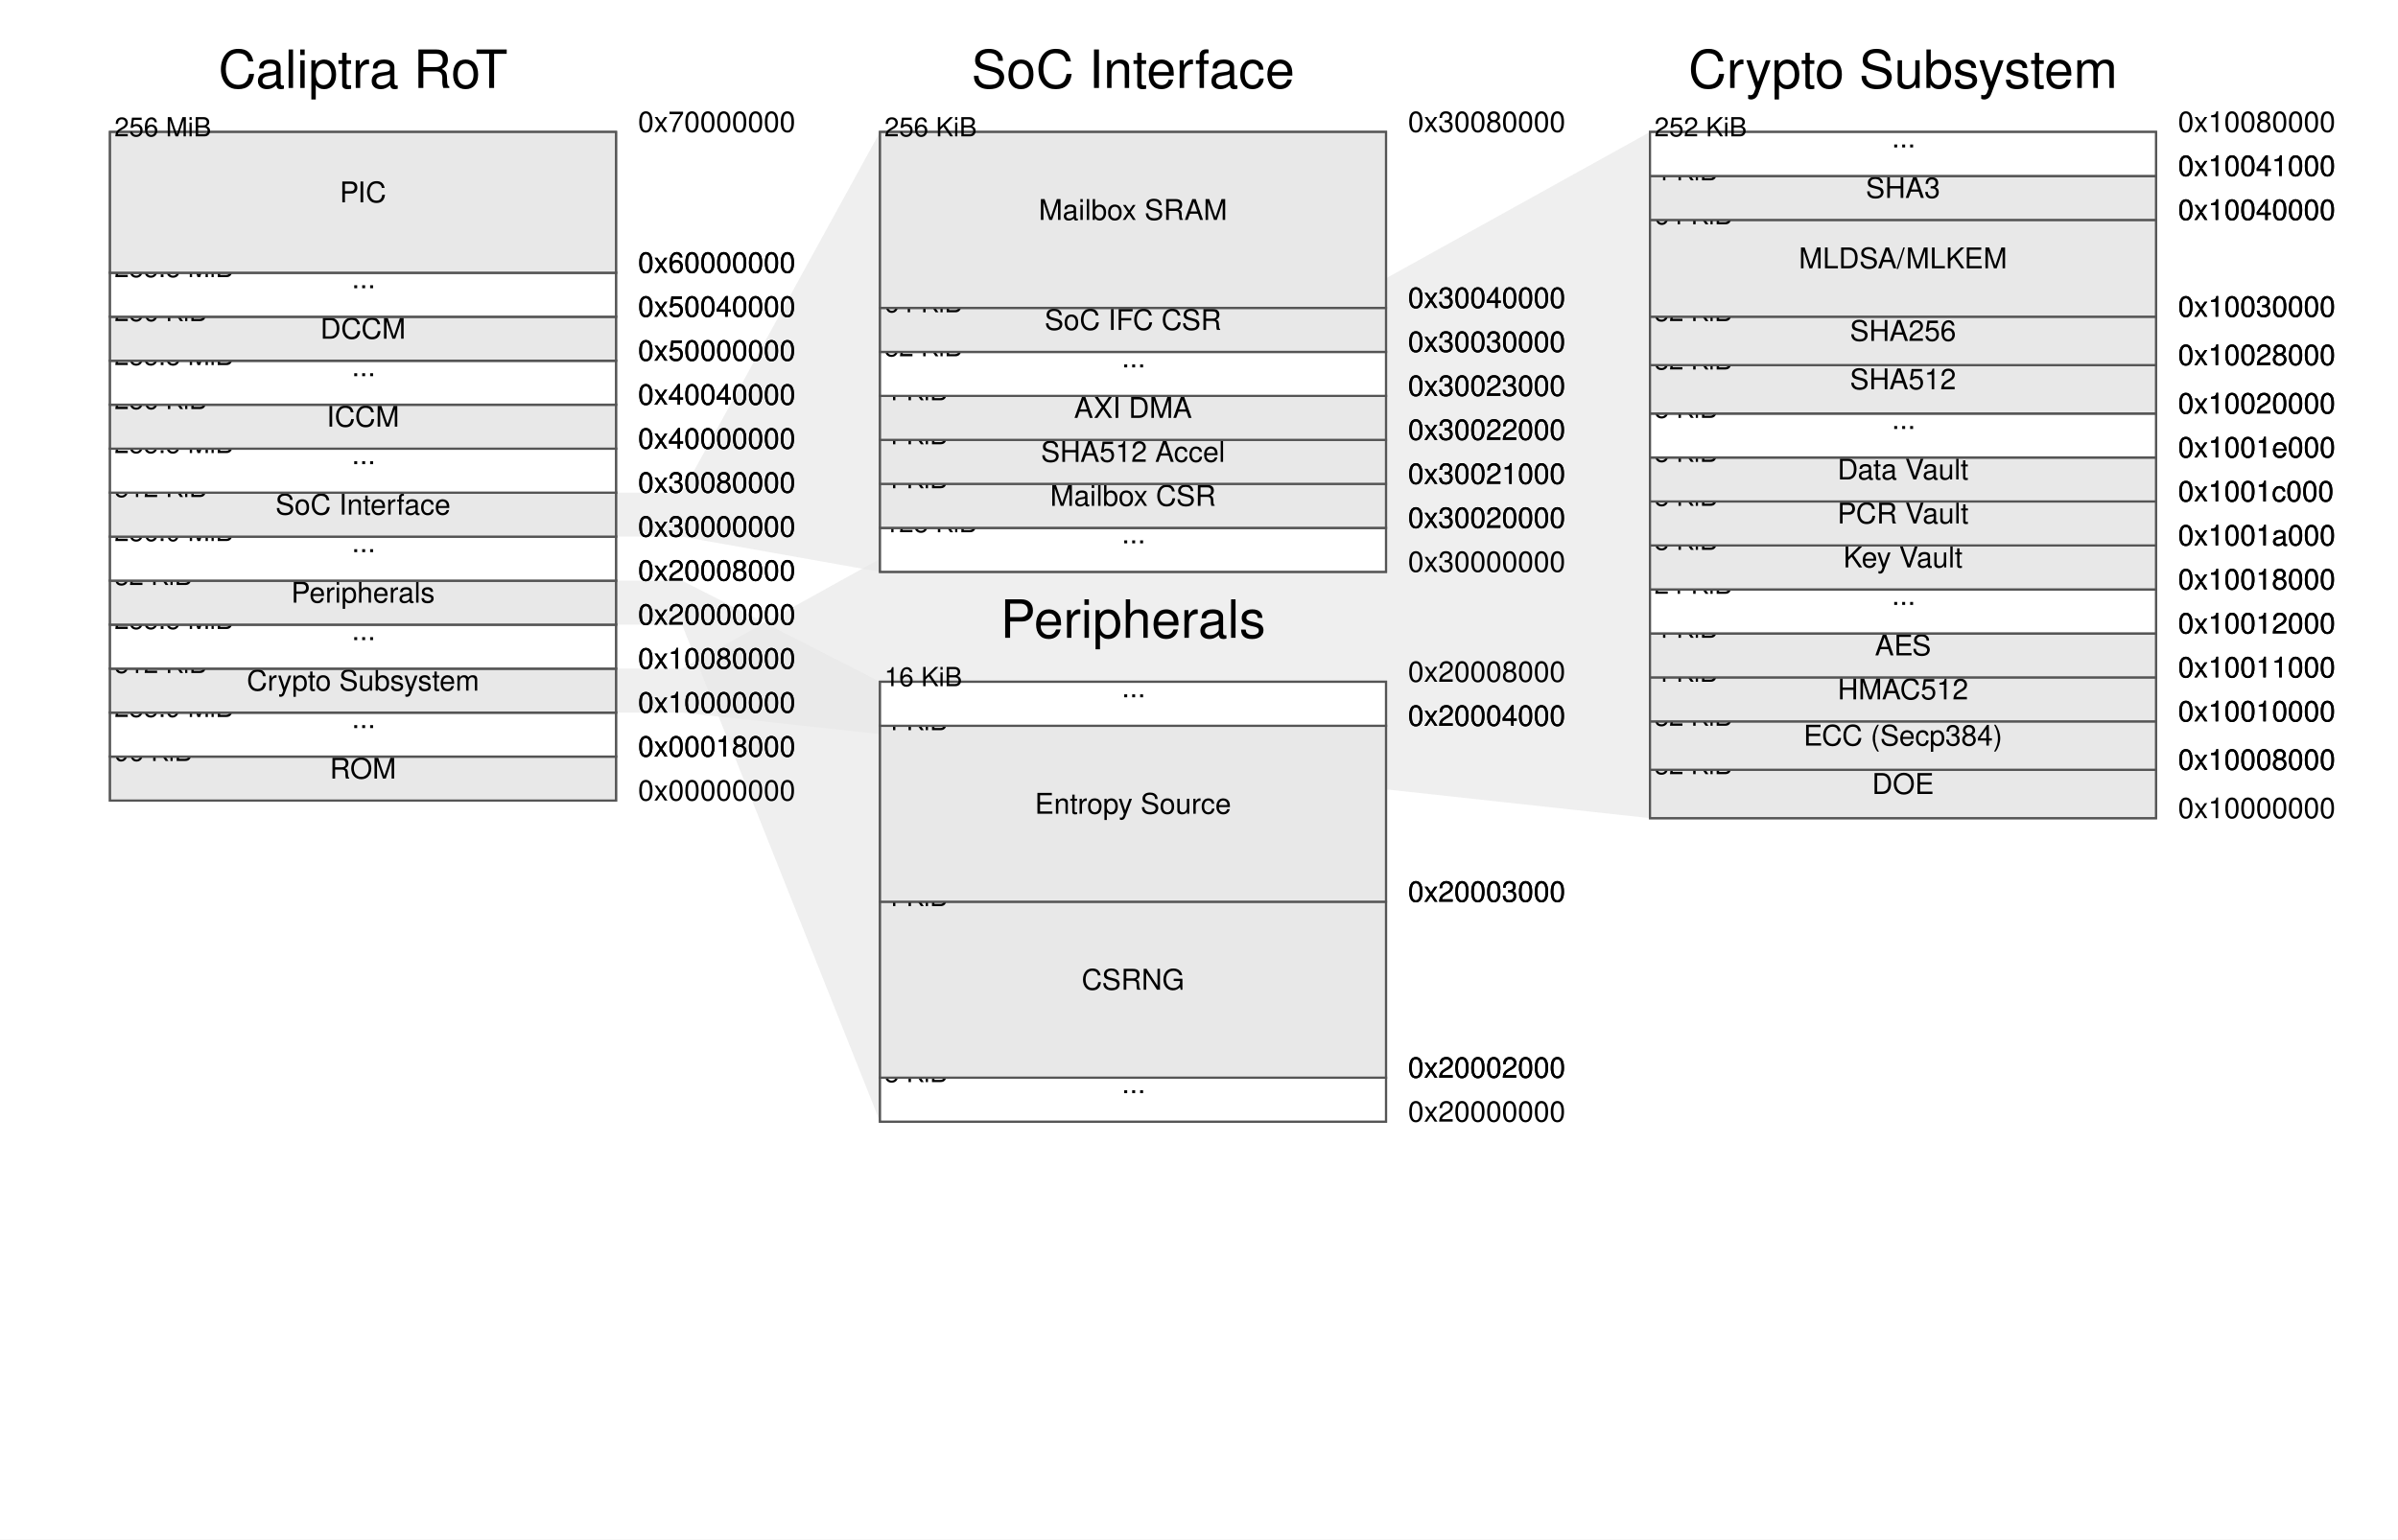
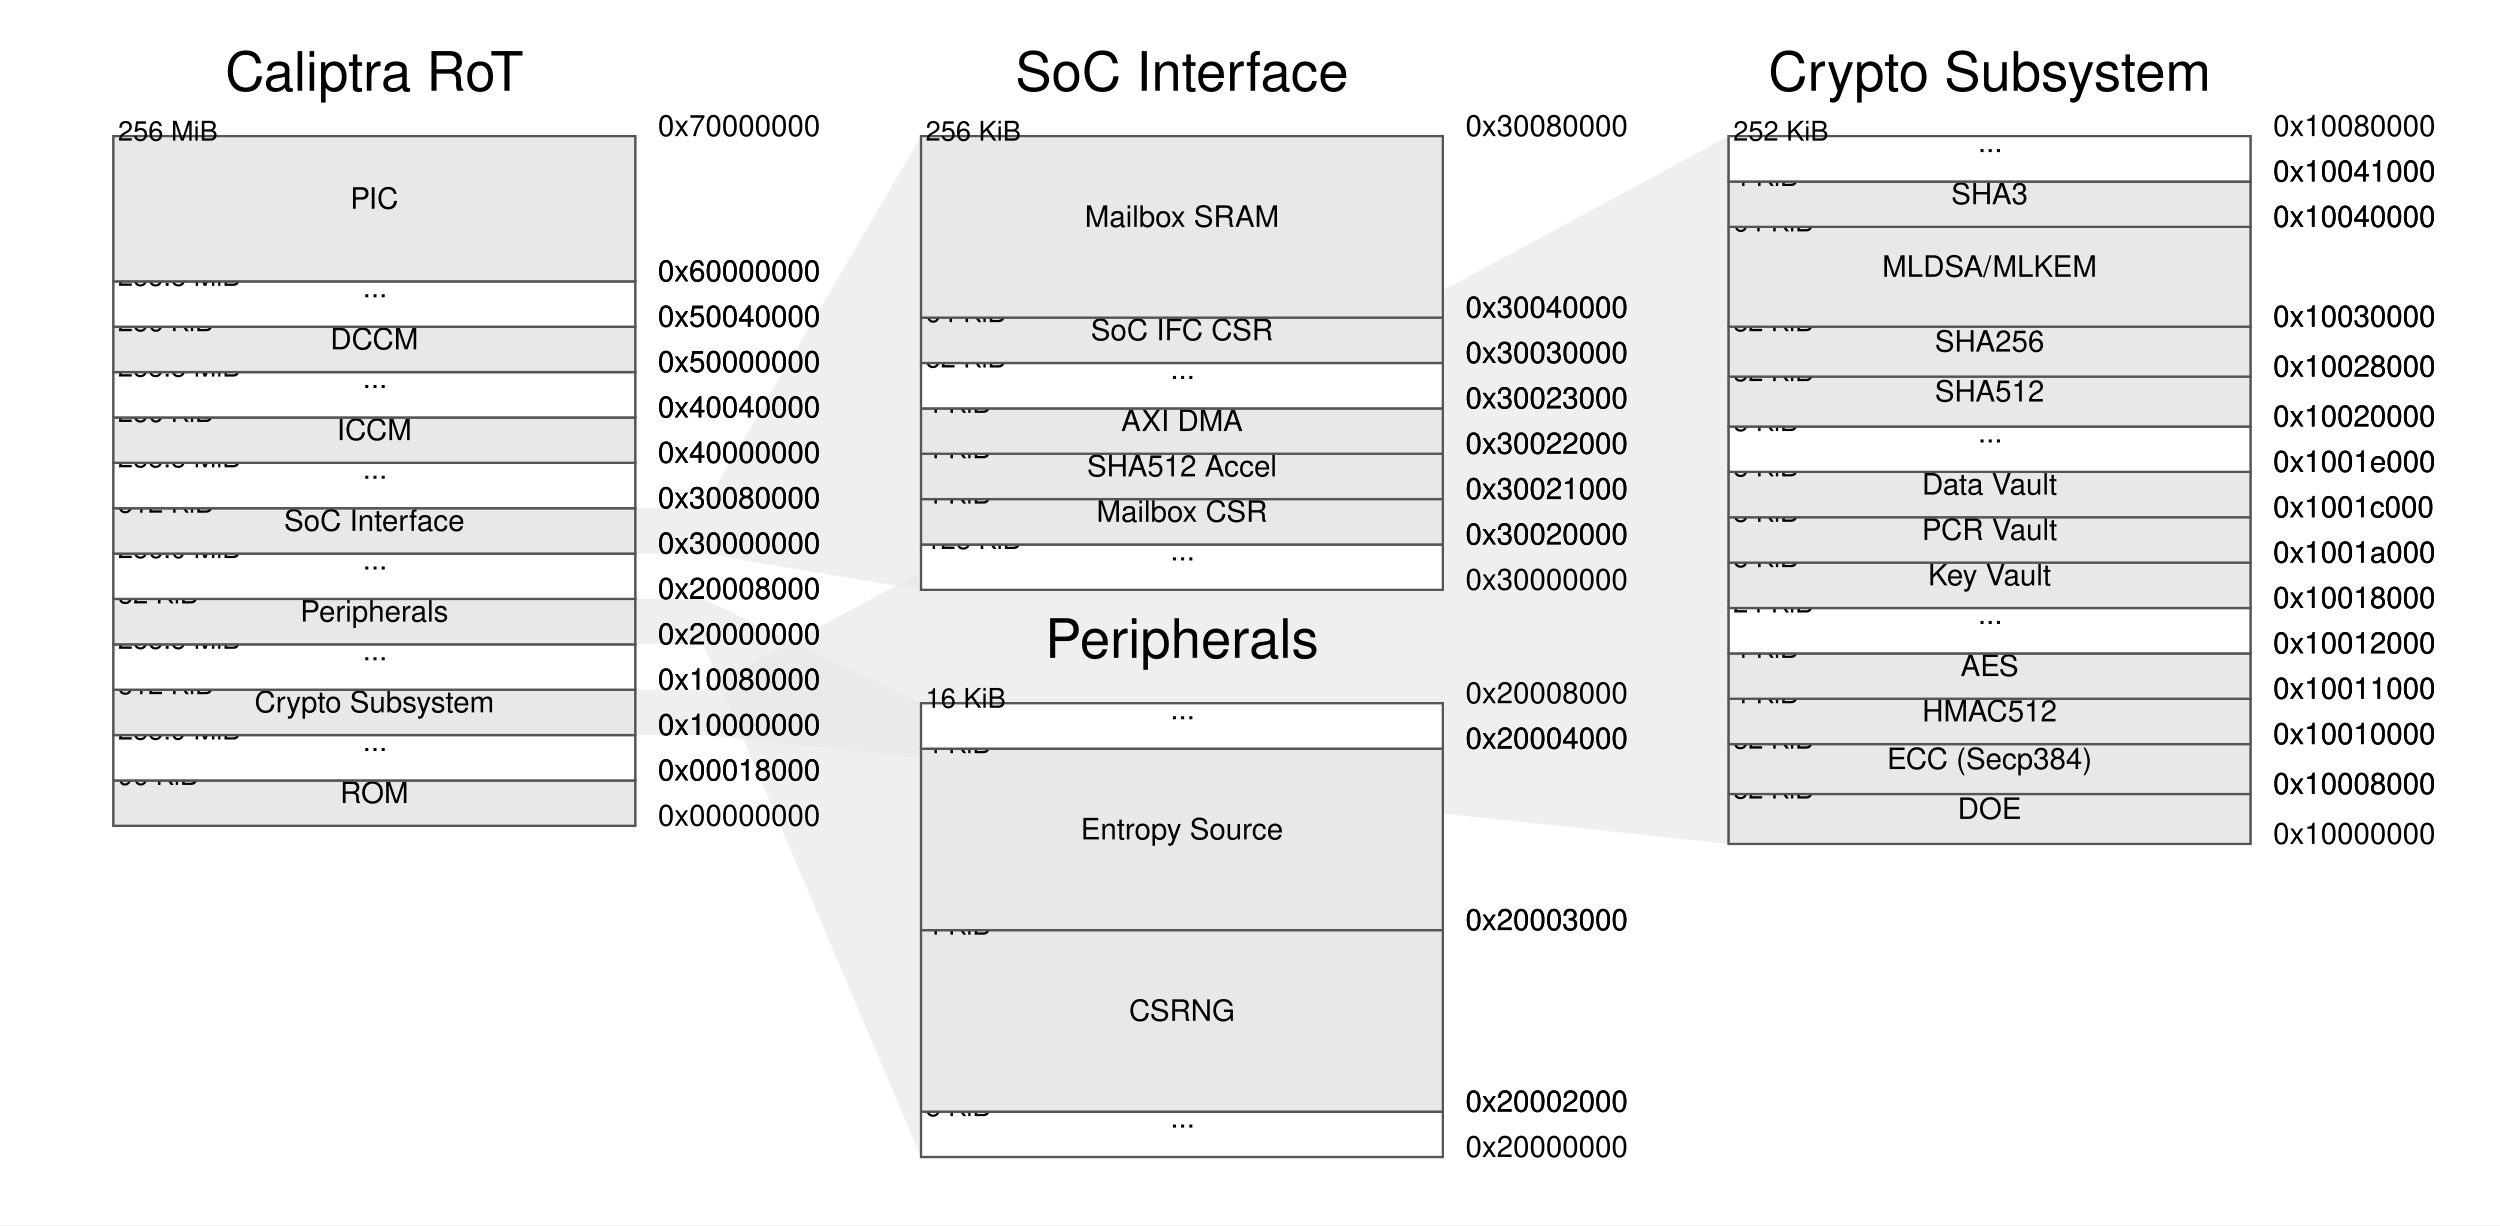
- <svg xmlns="http://www.w3.org/2000/svg" width="1090" height="700" viewBox="0 0 1090 700">
-   <rect x="0" y="0" width="1090" height="700" fill="#ffffff" />
+ <svg xmlns="http://www.w3.org/2000/svg" width="1102" height="540" viewBox="0 0 1102 540">
+   <rect x="0" y="0" width="1102" height="540" fill="#ffffff" />
  <g>
    <g>
-       <path d="M 280.0,324.0 L 310.0,324.0 L 750.0,372.0 L 750.0,60.0 L 310.0,304.0 L 280.0,304.0 Z" fill="#e8e8e8" stroke="none" opacity="0.7" />
+       <path d="M 280.0,324.0 L 310.0,324.0 L 762.0,372.0 L 762.0,60.0 L 310.0,304.0 L 280.0,304.0 Z" fill="#e8e8e8" stroke="none" opacity="0.7" />
    </g>
    <g>
-       <path d="M 280.0,284.0 L 310.0,284.0 L 400.0,510.0 L 400.0,310.0 L 310.0,264.0 L 280.0,264.0 Z" fill="#e8e8e8" stroke="none" opacity="0.7" />
+       <path d="M 280.0,284.0 L 310.0,284.0 L 406.0,510.0 L 406.0,310.0 L 310.0,264.0 L 280.0,264.0 Z" fill="#e8e8e8" stroke="none" opacity="0.7" />
    </g>
    <g>
-       <path d="M 280.0,244.0 L 310.0,244.0 L 400.0,260.0 L 400.0,60.0 L 310.0,224.0 L 280.0,224.0 Z" fill="#e8e8e8" stroke="none" opacity="0.7" />
+       <path d="M 280.0,244.0 L 310.0,244.0 L 406.0,260.0 L 406.0,60.0 L 310.0,224.0 L 280.0,224.0 Z" fill="#e8e8e8" stroke="none" opacity="0.7" />
    </g>
  </g>
  <g>
    <text x="115.0" y="-20" stroke="none" fill="#000000" stroke-width="0" font-size="24px" font-weight="normal" font-family="Helvetica" text-anchor="middle" alignment-baseline="middle" transform="translate(50.0,60.0)">Caliptra RoT</text>
    <g transform="translate(50.0,344.0)">
      <rect x="0" y="0" width="230.0" height="20.0" fill="#ffffff" stroke="#555555" stroke-width="1" />
      <rect x="0" y="0.0" width="230.0" height="20.0" fill="#e8e8e8" stroke="#555555" stroke-width="1" />
      <text x="115.0" y="10.0" stroke="none" fill="#000000" stroke-width="0" font-size="13" font-weight="normal" font-family="Helvetica" text-anchor="middle" alignment-baseline="middle">ROM</text>
      <text x="240.0" y="20.0" stroke="none" fill="#000000" stroke-width="0" font-size="13" font-weight="normal" font-family="Helvetica" text-anchor="start" alignment-baseline="middle">0x00000000</text>
      <text x="240.0" y="0.0" stroke="none" fill="#000000" stroke-width="0" font-size="13" font-weight="normal" font-family="Helvetica" text-anchor="start" alignment-baseline="middle">0x00018000</text>
      <text x="2" y="2.0" stroke="none" fill="#000000" stroke-width="0" font-size="12px" font-weight="normal" font-family="Helvetica" text-anchor="start" alignment-baseline="hanging">96 KiB</text>
    </g>
    <g transform="translate(50.0,324.0)">
      <rect x="0" y="0" width="230.0" height="20" fill="#ffffff" stroke="#555555" stroke-width="1" />
      <rect x="0" y="0.0" width="230.0" height="20.0" fill="#ffffff" stroke="#555555" stroke-width="1" />
      <text x="115.0" y="10.0" stroke="none" fill="#000000" stroke-width="0" font-size="13" font-weight="normal" font-family="Helvetica" text-anchor="middle" alignment-baseline="middle">···</text>
      <text x="240.0" y="20.0" stroke="none" fill="#000000" stroke-width="0" font-size="13" font-weight="normal" font-family="Helvetica" text-anchor="start" alignment-baseline="middle">0x00018000</text>
      <text x="240.0" y="0.0" stroke="none" fill="#000000" stroke-width="0" font-size="13" font-weight="normal" font-family="Helvetica" text-anchor="start" alignment-baseline="middle">0x10000000</text>
      <text x="2" y="2.0" stroke="none" fill="#000000" stroke-width="0" font-size="12px" font-weight="normal" font-family="Helvetica" text-anchor="start" alignment-baseline="hanging">255.9 MiB</text>
    </g>
    <g transform="translate(50.0,304.0)">
      <rect x="0" y="0" width="230.0" height="20.0" fill="#ffffff" stroke="#555555" stroke-width="1" />
      <rect x="0" y="0.0" width="230.0" height="20.0" fill="#e8e8e8" stroke="#555555" stroke-width="1" />
      <text x="115.0" y="10.0" stroke="none" fill="#000000" stroke-width="0" font-size="13" font-weight="normal" font-family="Helvetica" text-anchor="middle" alignment-baseline="middle">Crypto Subsystem</text>
      <text x="240.0" y="20.0" stroke="none" fill="#000000" stroke-width="0" font-size="13" font-weight="normal" font-family="Helvetica" text-anchor="start" alignment-baseline="middle">0x10000000</text>
      <text x="240.0" y="0.0" stroke="none" fill="#000000" stroke-width="0" font-size="13" font-weight="normal" font-family="Helvetica" text-anchor="start" alignment-baseline="middle">0x10080000</text>
      <text x="2" y="2.0" stroke="none" fill="#000000" stroke-width="0" font-size="12px" font-weight="normal" font-family="Helvetica" text-anchor="start" alignment-baseline="hanging">512 KiB</text>
    </g>
    <g transform="translate(50.0,284.0)">
      <rect x="0" y="0" width="230.0" height="20" fill="#ffffff" stroke="#555555" stroke-width="1" />
      <rect x="0" y="0.0" width="230.0" height="20.0" fill="#ffffff" stroke="#555555" stroke-width="1" />
      <text x="115.0" y="10.0" stroke="none" fill="#000000" stroke-width="0" font-size="13" font-weight="normal" font-family="Helvetica" text-anchor="middle" alignment-baseline="middle">···</text>
      <text x="240.0" y="20.0" stroke="none" fill="#000000" stroke-width="0" font-size="13" font-weight="normal" font-family="Helvetica" text-anchor="start" alignment-baseline="middle">0x10080000</text>
      <text x="240.0" y="0.0" stroke="none" fill="#000000" stroke-width="0" font-size="13" font-weight="normal" font-family="Helvetica" text-anchor="start" alignment-baseline="middle">0x20000000</text>
      <text x="2" y="2.0" stroke="none" fill="#000000" stroke-width="0" font-size="12px" font-weight="normal" font-family="Helvetica" text-anchor="start" alignment-baseline="hanging">255.5 MiB</text>
    </g>
    <g transform="translate(50.0,264.0)">
      <rect x="0" y="0" width="230.0" height="20.0" fill="#ffffff" stroke="#555555" stroke-width="1" />
      <rect x="0" y="0.0" width="230.0" height="20.0" fill="#e8e8e8" stroke="#555555" stroke-width="1" />
      <text x="115.0" y="10.0" stroke="none" fill="#000000" stroke-width="0" font-size="13" font-weight="normal" font-family="Helvetica" text-anchor="middle" alignment-baseline="middle">Peripherals</text>
      <text x="240.0" y="20.0" stroke="none" fill="#000000" stroke-width="0" font-size="13" font-weight="normal" font-family="Helvetica" text-anchor="start" alignment-baseline="middle">0x20000000</text>
      <text x="240.0" y="0.0" stroke="none" fill="#000000" stroke-width="0" font-size="13" font-weight="normal" font-family="Helvetica" text-anchor="start" alignment-baseline="middle">0x20008000</text>
      <text x="2" y="2.0" stroke="none" fill="#000000" stroke-width="0" font-size="12px" font-weight="normal" font-family="Helvetica" text-anchor="start" alignment-baseline="hanging">32 KiB</text>
    </g>
    <g transform="translate(50.0,244.0)">
      <rect x="0" y="0" width="230.0" height="20" fill="#ffffff" stroke="#555555" stroke-width="1" />
      <rect x="0" y="0.0" width="230.0" height="20.0" fill="#ffffff" stroke="#555555" stroke-width="1" />
      <text x="115.0" y="10.0" stroke="none" fill="#000000" stroke-width="0" font-size="13" font-weight="normal" font-family="Helvetica" text-anchor="middle" alignment-baseline="middle">···</text>
      <text x="240.0" y="20.0" stroke="none" fill="#000000" stroke-width="0" font-size="13" font-weight="normal" font-family="Helvetica" text-anchor="start" alignment-baseline="middle">0x20008000</text>
      <text x="240.0" y="0.0" stroke="none" fill="#000000" stroke-width="0" font-size="13" font-weight="normal" font-family="Helvetica" text-anchor="start" alignment-baseline="middle">0x30000000</text>
      <text x="2" y="2.0" stroke="none" fill="#000000" stroke-width="0" font-size="12px" font-weight="normal" font-family="Helvetica" text-anchor="start" alignment-baseline="hanging">256.0 MiB</text>
    </g>
    <g transform="translate(50.0,224.0)">
      <rect x="0" y="0" width="230.0" height="20.0" fill="#ffffff" stroke="#555555" stroke-width="1" />
      <rect x="0" y="0.0" width="230.0" height="20.0" fill="#e8e8e8" stroke="#555555" stroke-width="1" />
      <text x="115.0" y="10.0" stroke="none" fill="#000000" stroke-width="0" font-size="13" font-weight="normal" font-family="Helvetica" text-anchor="middle" alignment-baseline="middle">SoC Interface</text>
      <text x="240.0" y="20.0" stroke="none" fill="#000000" stroke-width="0" font-size="13" font-weight="normal" font-family="Helvetica" text-anchor="start" alignment-baseline="middle">0x30000000</text>
      <text x="240.0" y="0.0" stroke="none" fill="#000000" stroke-width="0" font-size="13" font-weight="normal" font-family="Helvetica" text-anchor="start" alignment-baseline="middle">0x30080000</text>
      <text x="2" y="2.0" stroke="none" fill="#000000" stroke-width="0" font-size="12px" font-weight="normal" font-family="Helvetica" text-anchor="start" alignment-baseline="hanging">512 KiB</text>
    </g>
    <g transform="translate(50.0,204.0)">
      <rect x="0" y="0" width="230.0" height="20" fill="#ffffff" stroke="#555555" stroke-width="1" />
      <rect x="0" y="0.0" width="230.0" height="20.0" fill="#ffffff" stroke="#555555" stroke-width="1" />
      <text x="115.0" y="10.0" stroke="none" fill="#000000" stroke-width="0" font-size="13" font-weight="normal" font-family="Helvetica" text-anchor="middle" alignment-baseline="middle">···</text>
      <text x="240.0" y="20.0" stroke="none" fill="#000000" stroke-width="0" font-size="13" font-weight="normal" font-family="Helvetica" text-anchor="start" alignment-baseline="middle">0x30080000</text>
      <text x="240.0" y="0.0" stroke="none" fill="#000000" stroke-width="0" font-size="13" font-weight="normal" font-family="Helvetica" text-anchor="start" alignment-baseline="middle">0x40000000</text>
      <text x="2" y="2.0" stroke="none" fill="#000000" stroke-width="0" font-size="12px" font-weight="normal" font-family="Helvetica" text-anchor="start" alignment-baseline="hanging">255.5 MiB</text>
    </g>
    <g transform="translate(50.0,184.0)">
      <rect x="0" y="0" width="230.0" height="20.0" fill="#ffffff" stroke="#555555" stroke-width="1" />
      <rect x="0" y="0.0" width="230.0" height="20.0" fill="#e8e8e8" stroke="#555555" stroke-width="1" />
      <text x="115.0" y="10.0" stroke="none" fill="#000000" stroke-width="0" font-size="13" font-weight="normal" font-family="Helvetica" text-anchor="middle" alignment-baseline="middle">ICCM</text>
      <text x="240.0" y="20.0" stroke="none" fill="#000000" stroke-width="0" font-size="13" font-weight="normal" font-family="Helvetica" text-anchor="start" alignment-baseline="middle">0x40000000</text>
      <text x="240.0" y="0.0" stroke="none" fill="#000000" stroke-width="0" font-size="13" font-weight="normal" font-family="Helvetica" text-anchor="start" alignment-baseline="middle">0x40040000</text>
      <text x="2" y="2.0" stroke="none" fill="#000000" stroke-width="0" font-size="12px" font-weight="normal" font-family="Helvetica" text-anchor="start" alignment-baseline="hanging">256 KiB</text>
    </g>
    <g transform="translate(50.0,164.0)">
      <rect x="0" y="0" width="230.0" height="20" fill="#ffffff" stroke="#555555" stroke-width="1" />
      <rect x="0" y="0.0" width="230.0" height="20.0" fill="#ffffff" stroke="#555555" stroke-width="1" />
      <text x="115.0" y="10.0" stroke="none" fill="#000000" stroke-width="0" font-size="13" font-weight="normal" font-family="Helvetica" text-anchor="middle" alignment-baseline="middle">···</text>
      <text x="240.0" y="20.0" stroke="none" fill="#000000" stroke-width="0" font-size="13" font-weight="normal" font-family="Helvetica" text-anchor="start" alignment-baseline="middle">0x40040000</text>
      <text x="240.0" y="0.0" stroke="none" fill="#000000" stroke-width="0" font-size="13" font-weight="normal" font-family="Helvetica" text-anchor="start" alignment-baseline="middle">0x50000000</text>
      <text x="2" y="2.0" stroke="none" fill="#000000" stroke-width="0" font-size="12px" font-weight="normal" font-family="Helvetica" text-anchor="start" alignment-baseline="hanging">255.8 MiB</text>
    </g>
    <g transform="translate(50.0,144.0)">
      <rect x="0" y="0" width="230.0" height="20.0" fill="#ffffff" stroke="#555555" stroke-width="1" />
      <rect x="0" y="0.0" width="230.0" height="20.0" fill="#e8e8e8" stroke="#555555" stroke-width="1" />
      <text x="115.0" y="10.0" stroke="none" fill="#000000" stroke-width="0" font-size="13" font-weight="normal" font-family="Helvetica" text-anchor="middle" alignment-baseline="middle">DCCM</text>
      <text x="240.0" y="20.0" stroke="none" fill="#000000" stroke-width="0" font-size="13" font-weight="normal" font-family="Helvetica" text-anchor="start" alignment-baseline="middle">0x50000000</text>
      <text x="240.0" y="0.0" stroke="none" fill="#000000" stroke-width="0" font-size="13" font-weight="normal" font-family="Helvetica" text-anchor="start" alignment-baseline="middle">0x50040000</text>
      <text x="2" y="2.0" stroke="none" fill="#000000" stroke-width="0" font-size="12px" font-weight="normal" font-family="Helvetica" text-anchor="start" alignment-baseline="hanging">256 KiB</text>
    </g>
    <g transform="translate(50.0,124.0)">
      <rect x="0" y="0" width="230.0" height="20" fill="#ffffff" stroke="#555555" stroke-width="1" />
      <rect x="0" y="0.0" width="230.0" height="20.0" fill="#ffffff" stroke="#555555" stroke-width="1" />
      <text x="115.0" y="10.0" stroke="none" fill="#000000" stroke-width="0" font-size="13" font-weight="normal" font-family="Helvetica" text-anchor="middle" alignment-baseline="middle">···</text>
      <text x="240.0" y="20.0" stroke="none" fill="#000000" stroke-width="0" font-size="13" font-weight="normal" font-family="Helvetica" text-anchor="start" alignment-baseline="middle">0x50040000</text>
      <text x="240.0" y="0.0" stroke="none" fill="#000000" stroke-width="0" font-size="13" font-weight="normal" font-family="Helvetica" text-anchor="start" alignment-baseline="middle">0x60000000</text>
      <text x="2" y="2.0" stroke="none" fill="#000000" stroke-width="0" font-size="12px" font-weight="normal" font-family="Helvetica" text-anchor="start" alignment-baseline="hanging">255.8 MiB</text>
    </g>
    <g transform="translate(50.0,60.0)">
      <rect x="0" y="0" width="230.0" height="64.0" fill="#ffffff" stroke="#555555" stroke-width="1" />
      <rect x="0" y="0.0" width="230.0" height="64.0" fill="#e8e8e8" stroke="#555555" stroke-width="1" />
      <text x="115.0" y="32.0" stroke="none" fill="#000000" stroke-width="0" font-size="13" font-weight="normal" font-family="Helvetica" text-anchor="middle" alignment-baseline="middle">PIC</text>
      <text x="240.0" y="64.0" stroke="none" fill="#000000" stroke-width="0" font-size="13" font-weight="normal" font-family="Helvetica" text-anchor="start" alignment-baseline="middle">0x60000000</text>
      <text x="240.0" y="0.0" stroke="none" fill="#000000" stroke-width="0" font-size="13" font-weight="normal" font-family="Helvetica" text-anchor="start" alignment-baseline="middle">0x70000000</text>
      <text x="2" y="2.0" stroke="none" fill="#000000" stroke-width="0" font-size="12px" font-weight="normal" font-family="Helvetica" text-anchor="start" alignment-baseline="hanging">256 MiB</text>
    </g>
  </g>
  <g>
-     <text x="115.0" y="-20" stroke="none" fill="#000000" stroke-width="0" font-size="24px" font-weight="normal" font-family="Helvetica" text-anchor="middle" alignment-baseline="middle" transform="translate(400.0,60.0)">SoC Interface</text>
-     <g transform="translate(400.0,240.0)">
+     <text x="115.0" y="-20" stroke="none" fill="#000000" stroke-width="0" font-size="24px" font-weight="normal" font-family="Helvetica" text-anchor="middle" alignment-baseline="middle" transform="translate(406.0,60.0)">SoC Interface</text>
+     <g transform="translate(406.0,240.0)">
      <rect x="0" y="0" width="230.0" height="20" fill="#ffffff" stroke="#555555" stroke-width="1" />
      <rect x="0" y="0.0" width="230.0" height="20.0" fill="#ffffff" stroke="#555555" stroke-width="1" />
      <text x="115.0" y="10.0" stroke="none" fill="#000000" stroke-width="0" font-size="13" font-weight="normal" font-family="Helvetica" text-anchor="middle" alignment-baseline="middle">···</text>
      <text x="240.0" y="20.0" stroke="none" fill="#000000" stroke-width="0" font-size="13" font-weight="normal" font-family="Helvetica" text-anchor="start" alignment-baseline="middle">0x30000000</text>
      <text x="240.0" y="0.0" stroke="none" fill="#000000" stroke-width="0" font-size="13" font-weight="normal" font-family="Helvetica" text-anchor="start" alignment-baseline="middle">0x30020000</text>
      <text x="2" y="2.0" stroke="none" fill="#000000" stroke-width="0" font-size="12px" font-weight="normal" font-family="Helvetica" text-anchor="start" alignment-baseline="hanging">128 KiB</text>
    </g>
-     <g transform="translate(400.0,180.0)">
+     <g transform="translate(406.0,180.0)">
      <rect x="0" y="0" width="230.0" height="60.0" fill="#ffffff" stroke="#555555" stroke-width="1" />
      <rect x="0" y="40.0" width="230.0" height="20.0" fill="#e8e8e8" stroke="#555555" stroke-width="1" />
      <text x="115.0" y="50.0" stroke="none" fill="#000000" stroke-width="0" font-size="13" font-weight="normal" font-family="Helvetica" text-anchor="middle" alignment-baseline="middle">Mailbox CSR</text>
      <text x="240.0" y="60.0" stroke="none" fill="#000000" stroke-width="0" font-size="13" font-weight="normal" font-family="Helvetica" text-anchor="start" alignment-baseline="middle">0x30020000</text>
      <text x="240.0" y="40.0" stroke="none" fill="#000000" stroke-width="0" font-size="13" font-weight="normal" font-family="Helvetica" text-anchor="start" alignment-baseline="middle">0x30021000</text>
      <text x="2" y="42.0" stroke="none" fill="#000000" stroke-width="0" font-size="12px" font-weight="normal" font-family="Helvetica" text-anchor="start" alignment-baseline="hanging">4 KiB</text>
      <rect x="0" y="20.0" width="230.0" height="20.0" fill="#e8e8e8" stroke="#555555" stroke-width="1" />
      <text x="115.0" y="30.0" stroke="none" fill="#000000" stroke-width="0" font-size="13" font-weight="normal" font-family="Helvetica" text-anchor="middle" alignment-baseline="middle">SHA512 Accel</text>
      <text x="240.0" y="40.0" stroke="none" fill="#000000" stroke-width="0" font-size="13" font-weight="normal" font-family="Helvetica" text-anchor="start" alignment-baseline="middle">0x30021000</text>
      <text x="240.0" y="20.0" stroke="none" fill="#000000" stroke-width="0" font-size="13" font-weight="normal" font-family="Helvetica" text-anchor="start" alignment-baseline="middle">0x30022000</text>
      <text x="2" y="22.0" stroke="none" fill="#000000" stroke-width="0" font-size="12px" font-weight="normal" font-family="Helvetica" text-anchor="start" alignment-baseline="hanging">4 KiB</text>
      <rect x="0" y="0.0" width="230.0" height="20.0" fill="#e8e8e8" stroke="#555555" stroke-width="1" />
      <text x="115.0" y="10.0" stroke="none" fill="#000000" stroke-width="0" font-size="13" font-weight="normal" font-family="Helvetica" text-anchor="middle" alignment-baseline="middle">AXI DMA</text>
      <text x="240.0" y="20.0" stroke="none" fill="#000000" stroke-width="0" font-size="13" font-weight="normal" font-family="Helvetica" text-anchor="start" alignment-baseline="middle">0x30022000</text>
      <text x="240.0" y="0.0" stroke="none" fill="#000000" stroke-width="0" font-size="13" font-weight="normal" font-family="Helvetica" text-anchor="start" alignment-baseline="middle">0x30023000</text>
      <text x="2" y="2.0" stroke="none" fill="#000000" stroke-width="0" font-size="12px" font-weight="normal" font-family="Helvetica" text-anchor="start" alignment-baseline="hanging">4 KiB</text>
    </g>
-     <g transform="translate(400.0,160.0)">
+     <g transform="translate(406.0,160.0)">
      <rect x="0" y="0" width="230.0" height="20" fill="#ffffff" stroke="#555555" stroke-width="1" />
      <rect x="0" y="0.0" width="230.0" height="20.0" fill="#ffffff" stroke="#555555" stroke-width="1" />
      <text x="115.0" y="10.0" stroke="none" fill="#000000" stroke-width="0" font-size="13" font-weight="normal" font-family="Helvetica" text-anchor="middle" alignment-baseline="middle">···</text>
      <text x="240.0" y="20.0" stroke="none" fill="#000000" stroke-width="0" font-size="13" font-weight="normal" font-family="Helvetica" text-anchor="start" alignment-baseline="middle">0x30023000</text>
      <text x="240.0" y="0.0" stroke="none" fill="#000000" stroke-width="0" font-size="13" font-weight="normal" font-family="Helvetica" text-anchor="start" alignment-baseline="middle">0x30030000</text>
      <text x="2" y="2.0" stroke="none" fill="#000000" stroke-width="0" font-size="12px" font-weight="normal" font-family="Helvetica" text-anchor="start" alignment-baseline="hanging">52 KiB</text>
    </g>
-     <g transform="translate(400.0,60.0)">
+     <g transform="translate(406.0,60.0)">
      <rect x="0" y="0" width="230.0" height="100.0" fill="#ffffff" stroke="#555555" stroke-width="1" />
      <rect x="0" y="80.0" width="230.0" height="20.0" fill="#e8e8e8" stroke="#555555" stroke-width="1" />
      <text x="115.0" y="90.0" stroke="none" fill="#000000" stroke-width="0" font-size="13" font-weight="normal" font-family="Helvetica" text-anchor="middle" alignment-baseline="middle">SoC IFC CSR</text>
      <text x="240.0" y="100.0" stroke="none" fill="#000000" stroke-width="0" font-size="13" font-weight="normal" font-family="Helvetica" text-anchor="start" alignment-baseline="middle">0x30030000</text>
      <text x="240.0" y="80.0" stroke="none" fill="#000000" stroke-width="0" font-size="13" font-weight="normal" font-family="Helvetica" text-anchor="start" alignment-baseline="middle">0x30040000</text>
      <text x="2" y="82.0" stroke="none" fill="#000000" stroke-width="0" font-size="12px" font-weight="normal" font-family="Helvetica" text-anchor="start" alignment-baseline="hanging">64 KiB</text>
      <rect x="0" y="0.0" width="230.0" height="80.0" fill="#e8e8e8" stroke="#555555" stroke-width="1" />
      <text x="115.0" y="40.0" stroke="none" fill="#000000" stroke-width="0" font-size="13" font-weight="normal" font-family="Helvetica" text-anchor="middle" alignment-baseline="middle">Mailbox SRAM</text>
      <text x="240.0" y="80.0" stroke="none" fill="#000000" stroke-width="0" font-size="13" font-weight="normal" font-family="Helvetica" text-anchor="start" alignment-baseline="middle">0x30040000</text>
      <text x="240.0" y="0.0" stroke="none" fill="#000000" stroke-width="0" font-size="13" font-weight="normal" font-family="Helvetica" text-anchor="start" alignment-baseline="middle">0x30080000</text>
      <text x="2" y="2.0" stroke="none" fill="#000000" stroke-width="0" font-size="12px" font-weight="normal" font-family="Helvetica" text-anchor="start" alignment-baseline="hanging">256 KiB</text>
    </g>
  </g>
  <g>
-     <text x="115.0" y="-20" stroke="none" fill="#000000" stroke-width="0" font-size="24px" font-weight="normal" font-family="Helvetica" text-anchor="middle" alignment-baseline="middle" transform="translate(400.0,310.0)">Peripherals</text>
-     <g transform="translate(400.0,490.0)">
+     <text x="115.0" y="-20" stroke="none" fill="#000000" stroke-width="0" font-size="24px" font-weight="normal" font-family="Helvetica" text-anchor="middle" alignment-baseline="middle" transform="translate(406.0,310.0)">Peripherals</text>
+     <g transform="translate(406.0,490.0)">
      <rect x="0" y="0" width="230.0" height="20" fill="#ffffff" stroke="#555555" stroke-width="1" />
      <rect x="0" y="0.0" width="230.0" height="20.0" fill="#ffffff" stroke="#555555" stroke-width="1" />
      <text x="115.0" y="10.0" stroke="none" fill="#000000" stroke-width="0" font-size="13" font-weight="normal" font-family="Helvetica" text-anchor="middle" alignment-baseline="middle">···</text>
      <text x="240.0" y="20.0" stroke="none" fill="#000000" stroke-width="0" font-size="13" font-weight="normal" font-family="Helvetica" text-anchor="start" alignment-baseline="middle">0x20000000</text>
      <text x="240.0" y="0.0" stroke="none" fill="#000000" stroke-width="0" font-size="13" font-weight="normal" font-family="Helvetica" text-anchor="start" alignment-baseline="middle">0x20002000</text>
      <text x="2" y="2.0" stroke="none" fill="#000000" stroke-width="0" font-size="12px" font-weight="normal" font-family="Helvetica" text-anchor="start" alignment-baseline="hanging">8 KiB</text>
    </g>
-     <g transform="translate(400.0,330.0)">
+     <g transform="translate(406.0,330.0)">
      <rect x="0" y="0" width="230.0" height="160.0" fill="#ffffff" stroke="#555555" stroke-width="1" />
      <rect x="0" y="80.0" width="230.0" height="80.0" fill="#e8e8e8" stroke="#555555" stroke-width="1" />
      <text x="115.0" y="120.0" stroke="none" fill="#000000" stroke-width="0" font-size="13" font-weight="normal" font-family="Helvetica" text-anchor="middle" alignment-baseline="middle">CSRNG</text>
      <text x="240.0" y="160.0" stroke="none" fill="#000000" stroke-width="0" font-size="13" font-weight="normal" font-family="Helvetica" text-anchor="start" alignment-baseline="middle">0x20002000</text>
      <text x="240.0" y="80.0" stroke="none" fill="#000000" stroke-width="0" font-size="13" font-weight="normal" font-family="Helvetica" text-anchor="start" alignment-baseline="middle">0x20003000</text>
      <text x="2" y="82.0" stroke="none" fill="#000000" stroke-width="0" font-size="12px" font-weight="normal" font-family="Helvetica" text-anchor="start" alignment-baseline="hanging">4 KiB</text>
      <rect x="0" y="0.0" width="230.0" height="80.0" fill="#e8e8e8" stroke="#555555" stroke-width="1" />
      <text x="115.0" y="40.0" stroke="none" fill="#000000" stroke-width="0" font-size="13" font-weight="normal" font-family="Helvetica" text-anchor="middle" alignment-baseline="middle">Entropy Source</text>
      <text x="240.0" y="80.0" stroke="none" fill="#000000" stroke-width="0" font-size="13" font-weight="normal" font-family="Helvetica" text-anchor="start" alignment-baseline="middle">0x20003000</text>
      <text x="240.0" y="0.0" stroke="none" fill="#000000" stroke-width="0" font-size="13" font-weight="normal" font-family="Helvetica" text-anchor="start" alignment-baseline="middle">0x20004000</text>
      <text x="2" y="2.0" stroke="none" fill="#000000" stroke-width="0" font-size="12px" font-weight="normal" font-family="Helvetica" text-anchor="start" alignment-baseline="hanging">4 KiB</text>
    </g>
-     <g transform="translate(400.0,310.0)">
+     <g transform="translate(406.0,310.0)">
      <rect x="0" y="0" width="230.0" height="20" fill="#ffffff" stroke="#555555" stroke-width="1" />
      <rect x="0" y="0.0" width="230.0" height="20.0" fill="#ffffff" stroke="#555555" stroke-width="1" />
      <text x="115.0" y="10.0" stroke="none" fill="#000000" stroke-width="0" font-size="13" font-weight="normal" font-family="Helvetica" text-anchor="middle" alignment-baseline="middle">···</text>
      <text x="240.0" y="20.0" stroke="none" fill="#000000" stroke-width="0" font-size="13" font-weight="normal" font-family="Helvetica" text-anchor="start" alignment-baseline="middle">0x20004000</text>
      <text x="240.0" y="0.0" stroke="none" fill="#000000" stroke-width="0" font-size="13" font-weight="normal" font-family="Helvetica" text-anchor="start" alignment-baseline="middle">0x20008000</text>
      <text x="2" y="2.0" stroke="none" fill="#000000" stroke-width="0" font-size="12px" font-weight="normal" font-family="Helvetica" text-anchor="start" alignment-baseline="hanging">16 KiB</text>
    </g>
  </g>
  <g>
-     <text x="115.0" y="-20" stroke="none" fill="#000000" stroke-width="0" font-size="24px" font-weight="normal" font-family="Helvetica" text-anchor="middle" alignment-baseline="middle" transform="translate(750.0,60.0)">Crypto Subsystem</text>
-     <g transform="translate(750.0,288.0)">
+     <text x="115.0" y="-20" stroke="none" fill="#000000" stroke-width="0" font-size="24px" font-weight="normal" font-family="Helvetica" text-anchor="middle" alignment-baseline="middle" transform="translate(762.0,60.0)">Crypto Subsystem</text>
+     <g transform="translate(762.0,288.0)">
      <rect x="0" y="0" width="230.0" height="84.0" fill="#ffffff" stroke="#555555" stroke-width="1" />
      <rect x="0" y="62.0" width="230.0" height="22.0" fill="#e8e8e8" stroke="#555555" stroke-width="1" />
      <text x="115.0" y="73.0" stroke="none" fill="#000000" stroke-width="0" font-size="13" font-weight="normal" font-family="Helvetica" text-anchor="middle" alignment-baseline="middle">DOE</text>
      <text x="240.0" y="84.0" stroke="none" fill="#000000" stroke-width="0" font-size="13" font-weight="normal" font-family="Helvetica" text-anchor="start" alignment-baseline="middle">0x10000000</text>
      <text x="240.0" y="62.0" stroke="none" fill="#000000" stroke-width="0" font-size="13" font-weight="normal" font-family="Helvetica" text-anchor="start" alignment-baseline="middle">0x10008000</text>
      <text x="2" y="64.0" stroke="none" fill="#000000" stroke-width="0" font-size="12px" font-weight="normal" font-family="Helvetica" text-anchor="start" alignment-baseline="hanging">32 KiB</text>
      <rect x="0" y="40.0" width="230.0" height="22.0" fill="#e8e8e8" stroke="#555555" stroke-width="1" />
      <text x="115.0" y="51.0" stroke="none" fill="#000000" stroke-width="0" font-size="13" font-weight="normal" font-family="Helvetica" text-anchor="middle" alignment-baseline="middle">ECC (Secp384)</text>
      <text x="240.0" y="62.0" stroke="none" fill="#000000" stroke-width="0" font-size="13" font-weight="normal" font-family="Helvetica" text-anchor="start" alignment-baseline="middle">0x10008000</text>
      <text x="240.0" y="40.0" stroke="none" fill="#000000" stroke-width="0" font-size="13" font-weight="normal" font-family="Helvetica" text-anchor="start" alignment-baseline="middle">0x10010000</text>
      <text x="2" y="42.0" stroke="none" fill="#000000" stroke-width="0" font-size="12px" font-weight="normal" font-family="Helvetica" text-anchor="start" alignment-baseline="hanging">32 KiB</text>
      <rect x="0" y="20.0" width="230.0" height="20.0" fill="#e8e8e8" stroke="#555555" stroke-width="1" />
      <text x="115.0" y="30.0" stroke="none" fill="#000000" stroke-width="0" font-size="13" font-weight="normal" font-family="Helvetica" text-anchor="middle" alignment-baseline="middle">HMAC512</text>
      <text x="240.0" y="40.0" stroke="none" fill="#000000" stroke-width="0" font-size="13" font-weight="normal" font-family="Helvetica" text-anchor="start" alignment-baseline="middle">0x10010000</text>
      <text x="240.0" y="20.0" stroke="none" fill="#000000" stroke-width="0" font-size="13" font-weight="normal" font-family="Helvetica" text-anchor="start" alignment-baseline="middle">0x10011000</text>
      <text x="2" y="22.0" stroke="none" fill="#000000" stroke-width="0" font-size="12px" font-weight="normal" font-family="Helvetica" text-anchor="start" alignment-baseline="hanging">4 KiB</text>
      <rect x="0" y="0.0" width="230.0" height="20.0" fill="#e8e8e8" stroke="#555555" stroke-width="1" />
      <text x="115.0" y="10.0" stroke="none" fill="#000000" stroke-width="0" font-size="13" font-weight="normal" font-family="Helvetica" text-anchor="middle" alignment-baseline="middle">AES</text>
      <text x="240.0" y="20.0" stroke="none" fill="#000000" stroke-width="0" font-size="13" font-weight="normal" font-family="Helvetica" text-anchor="start" alignment-baseline="middle">0x10011000</text>
      <text x="240.0" y="0.0" stroke="none" fill="#000000" stroke-width="0" font-size="13" font-weight="normal" font-family="Helvetica" text-anchor="start" alignment-baseline="middle">0x10012000</text>
      <text x="2" y="2.0" stroke="none" fill="#000000" stroke-width="0" font-size="12px" font-weight="normal" font-family="Helvetica" text-anchor="start" alignment-baseline="hanging">4 KiB</text>
    </g>
-     <g transform="translate(750.0,268.0)">
+     <g transform="translate(762.0,268.0)">
      <rect x="0" y="0" width="230.0" height="20" fill="#ffffff" stroke="#555555" stroke-width="1" />
      <rect x="0" y="0.0" width="230.0" height="20.0" fill="#ffffff" stroke="#555555" stroke-width="1" />
      <text x="115.0" y="10.0" stroke="none" fill="#000000" stroke-width="0" font-size="13" font-weight="normal" font-family="Helvetica" text-anchor="middle" alignment-baseline="middle">···</text>
      <text x="240.0" y="20.0" stroke="none" fill="#000000" stroke-width="0" font-size="13" font-weight="normal" font-family="Helvetica" text-anchor="start" alignment-baseline="middle">0x10012000</text>
      <text x="240.0" y="0.0" stroke="none" fill="#000000" stroke-width="0" font-size="13" font-weight="normal" font-family="Helvetica" text-anchor="start" alignment-baseline="middle">0x10018000</text>
      <text x="2" y="2.0" stroke="none" fill="#000000" stroke-width="0" font-size="12px" font-weight="normal" font-family="Helvetica" text-anchor="start" alignment-baseline="hanging">24 KiB</text>
    </g>
-     <g transform="translate(750.0,208.0)">
+     <g transform="translate(762.0,208.0)">
      <rect x="0" y="0" width="230.0" height="60.0" fill="#ffffff" stroke="#555555" stroke-width="1" />
      <rect x="0" y="40.0" width="230.0" height="20.0" fill="#e8e8e8" stroke="#555555" stroke-width="1" />
      <text x="115.0" y="50.0" stroke="none" fill="#000000" stroke-width="0" font-size="13" font-weight="normal" font-family="Helvetica" text-anchor="middle" alignment-baseline="middle">Key Vault</text>
      <text x="240.0" y="60.0" stroke="none" fill="#000000" stroke-width="0" font-size="13" font-weight="normal" font-family="Helvetica" text-anchor="start" alignment-baseline="middle">0x10018000</text>
      <text x="240.0" y="40.0" stroke="none" fill="#000000" stroke-width="0" font-size="13" font-weight="normal" font-family="Helvetica" text-anchor="start" alignment-baseline="middle">0x1001a000</text>
      <text x="2" y="42.0" stroke="none" fill="#000000" stroke-width="0" font-size="12px" font-weight="normal" font-family="Helvetica" text-anchor="start" alignment-baseline="hanging">8 KiB</text>
      <rect x="0" y="20.0" width="230.0" height="20.0" fill="#e8e8e8" stroke="#555555" stroke-width="1" />
      <text x="115.0" y="30.0" stroke="none" fill="#000000" stroke-width="0" font-size="13" font-weight="normal" font-family="Helvetica" text-anchor="middle" alignment-baseline="middle">PCR Vault</text>
      <text x="240.0" y="40.0" stroke="none" fill="#000000" stroke-width="0" font-size="13" font-weight="normal" font-family="Helvetica" text-anchor="start" alignment-baseline="middle">0x1001a000</text>
      <text x="240.0" y="20.0" stroke="none" fill="#000000" stroke-width="0" font-size="13" font-weight="normal" font-family="Helvetica" text-anchor="start" alignment-baseline="middle">0x1001c000</text>
      <text x="2" y="22.0" stroke="none" fill="#000000" stroke-width="0" font-size="12px" font-weight="normal" font-family="Helvetica" text-anchor="start" alignment-baseline="hanging">8 KiB</text>
      <rect x="0" y="0.0" width="230.0" height="20.0" fill="#e8e8e8" stroke="#555555" stroke-width="1" />
      <text x="115.0" y="10.0" stroke="none" fill="#000000" stroke-width="0" font-size="13" font-weight="normal" font-family="Helvetica" text-anchor="middle" alignment-baseline="middle">Data Vault</text>
      <text x="240.0" y="20.0" stroke="none" fill="#000000" stroke-width="0" font-size="13" font-weight="normal" font-family="Helvetica" text-anchor="start" alignment-baseline="middle">0x1001c000</text>
      <text x="240.0" y="0.0" stroke="none" fill="#000000" stroke-width="0" font-size="13" font-weight="normal" font-family="Helvetica" text-anchor="start" alignment-baseline="middle">0x1001e000</text>
      <text x="2" y="2.0" stroke="none" fill="#000000" stroke-width="0" font-size="12px" font-weight="normal" font-family="Helvetica" text-anchor="start" alignment-baseline="hanging">8 KiB</text>
    </g>
-     <g transform="translate(750.0,188.0)">
+     <g transform="translate(762.0,188.0)">
      <rect x="0" y="0" width="230.0" height="20" fill="#ffffff" stroke="#555555" stroke-width="1" />
      <rect x="0" y="0.0" width="230.0" height="20.0" fill="#ffffff" stroke="#555555" stroke-width="1" />
      <text x="115.0" y="10.0" stroke="none" fill="#000000" stroke-width="0" font-size="13" font-weight="normal" font-family="Helvetica" text-anchor="middle" alignment-baseline="middle">···</text>
      <text x="240.0" y="20.0" stroke="none" fill="#000000" stroke-width="0" font-size="13" font-weight="normal" font-family="Helvetica" text-anchor="start" alignment-baseline="middle">0x1001e000</text>
      <text x="240.0" y="0.0" stroke="none" fill="#000000" stroke-width="0" font-size="13" font-weight="normal" font-family="Helvetica" text-anchor="start" alignment-baseline="middle">0x10020000</text>
      <text x="2" y="2.0" stroke="none" fill="#000000" stroke-width="0" font-size="12px" font-weight="normal" font-family="Helvetica" text-anchor="start" alignment-baseline="hanging">8 KiB</text>
    </g>
-     <g transform="translate(750.0,80.0)">
+     <g transform="translate(762.0,80.0)">
      <rect x="0" y="0" width="230.0" height="108.0" fill="#ffffff" stroke="#555555" stroke-width="1" />
      <rect x="0" y="86.0" width="230.0" height="22.0" fill="#e8e8e8" stroke="#555555" stroke-width="1" />
      <text x="115.0" y="97.0" stroke="none" fill="#000000" stroke-width="0" font-size="13" font-weight="normal" font-family="Helvetica" text-anchor="middle" alignment-baseline="middle">SHA512</text>
      <text x="240.0" y="108.0" stroke="none" fill="#000000" stroke-width="0" font-size="13" font-weight="normal" font-family="Helvetica" text-anchor="start" alignment-baseline="middle">0x10020000</text>
      <text x="240.0" y="86.0" stroke="none" fill="#000000" stroke-width="0" font-size="13" font-weight="normal" font-family="Helvetica" text-anchor="start" alignment-baseline="middle">0x10028000</text>
      <text x="2" y="88.0" stroke="none" fill="#000000" stroke-width="0" font-size="12px" font-weight="normal" font-family="Helvetica" text-anchor="start" alignment-baseline="hanging">32 KiB</text>
      <rect x="0" y="64.0" width="230.0" height="22.0" fill="#e8e8e8" stroke="#555555" stroke-width="1" />
      <text x="115.0" y="75.0" stroke="none" fill="#000000" stroke-width="0" font-size="13" font-weight="normal" font-family="Helvetica" text-anchor="middle" alignment-baseline="middle">SHA256</text>
      <text x="240.0" y="86.0" stroke="none" fill="#000000" stroke-width="0" font-size="13" font-weight="normal" font-family="Helvetica" text-anchor="start" alignment-baseline="middle">0x10028000</text>
      <text x="240.0" y="64.0" stroke="none" fill="#000000" stroke-width="0" font-size="13" font-weight="normal" font-family="Helvetica" text-anchor="start" alignment-baseline="middle">0x10030000</text>
      <text x="2" y="66.0" stroke="none" fill="#000000" stroke-width="0" font-size="12px" font-weight="normal" font-family="Helvetica" text-anchor="start" alignment-baseline="hanging">32 KiB</text>
      <rect x="0" y="20.0" width="230.0" height="44.0" fill="#e8e8e8" stroke="#555555" stroke-width="1" />
      <text x="115.0" y="42.0" stroke="none" fill="#000000" stroke-width="0" font-size="13" font-weight="normal" font-family="Helvetica" text-anchor="middle" alignment-baseline="middle">MLDSA/MLKEM</text>
      <text x="240.0" y="64.0" stroke="none" fill="#000000" stroke-width="0" font-size="13" font-weight="normal" font-family="Helvetica" text-anchor="start" alignment-baseline="middle">0x10030000</text>
      <text x="240.0" y="20.0" stroke="none" fill="#000000" stroke-width="0" font-size="13" font-weight="normal" font-family="Helvetica" text-anchor="start" alignment-baseline="middle">0x10040000</text>
      <text x="2" y="22.0" stroke="none" fill="#000000" stroke-width="0" font-size="12px" font-weight="normal" font-family="Helvetica" text-anchor="start" alignment-baseline="hanging">64 KiB</text>
      <rect x="0" y="0.0" width="230.0" height="20.0" fill="#e8e8e8" stroke="#555555" stroke-width="1" />
      <text x="115.0" y="10.0" stroke="none" fill="#000000" stroke-width="0" font-size="13" font-weight="normal" font-family="Helvetica" text-anchor="middle" alignment-baseline="middle">SHA3</text>
      <text x="240.0" y="20.0" stroke="none" fill="#000000" stroke-width="0" font-size="13" font-weight="normal" font-family="Helvetica" text-anchor="start" alignment-baseline="middle">0x10040000</text>
      <text x="240.0" y="0.0" stroke="none" fill="#000000" stroke-width="0" font-size="13" font-weight="normal" font-family="Helvetica" text-anchor="start" alignment-baseline="middle">0x10041000</text>
      <text x="2" y="2.0" stroke="none" fill="#000000" stroke-width="0" font-size="12px" font-weight="normal" font-family="Helvetica" text-anchor="start" alignment-baseline="hanging">4 KiB</text>
    </g>
-     <g transform="translate(750.0,60.0)">
+     <g transform="translate(762.0,60.0)">
      <rect x="0" y="0" width="230.0" height="20" fill="#ffffff" stroke="#555555" stroke-width="1" />
      <rect x="0" y="0.0" width="230.0" height="20.0" fill="#ffffff" stroke="#555555" stroke-width="1" />
      <text x="115.0" y="10.0" stroke="none" fill="#000000" stroke-width="0" font-size="13" font-weight="normal" font-family="Helvetica" text-anchor="middle" alignment-baseline="middle">···</text>
      <text x="240.0" y="20.0" stroke="none" fill="#000000" stroke-width="0" font-size="13" font-weight="normal" font-family="Helvetica" text-anchor="start" alignment-baseline="middle">0x10041000</text>
      <text x="240.0" y="0.0" stroke="none" fill="#000000" stroke-width="0" font-size="13" font-weight="normal" font-family="Helvetica" text-anchor="start" alignment-baseline="middle">0x10080000</text>
      <text x="2" y="2.0" stroke="none" fill="#000000" stroke-width="0" font-size="12px" font-weight="normal" font-family="Helvetica" text-anchor="start" alignment-baseline="hanging">252 KiB</text>
    </g>
  </g>
  <g>
    <g transform="translate(50.0,344.0)" />
    <g transform="translate(50.0,324.0)" />
    <g transform="translate(50.0,304.0)" />
    <g transform="translate(50.0,284.0)" />
    <g transform="translate(50.0,264.0)" />
    <g transform="translate(50.0,244.0)" />
    <g transform="translate(50.0,224.0)" />
    <g transform="translate(50.0,204.0)" />
    <g transform="translate(50.0,184.0)" />
    <g transform="translate(50.0,164.0)" />
    <g transform="translate(50.0,144.0)" />
    <g transform="translate(50.0,124.0)" />
    <g transform="translate(50.0,60.0)" />
-     <g transform="translate(400.0,240.0)" />
-     <g transform="translate(400.0,180.0)" />
-     <g transform="translate(400.0,160.0)" />
-     <g transform="translate(400.0,60.0)" />
-     <g transform="translate(400.0,490.0)" />
-     <g transform="translate(400.0,330.0)" />
-     <g transform="translate(400.0,310.0)" />
-     <g transform="translate(750.0,288.0)" />
-     <g transform="translate(750.0,268.0)" />
-     <g transform="translate(750.0,208.0)" />
-     <g transform="translate(750.0,188.0)" />
-     <g transform="translate(750.0,80.0)" />
-     <g transform="translate(750.0,60.0)" />
+     <g transform="translate(406.0,240.0)" />
+     <g transform="translate(406.0,180.0)" />
+     <g transform="translate(406.0,160.0)" />
+     <g transform="translate(406.0,60.0)" />
+     <g transform="translate(406.0,490.0)" />
+     <g transform="translate(406.0,330.0)" />
+     <g transform="translate(406.0,310.0)" />
+     <g transform="translate(762.0,288.0)" />
+     <g transform="translate(762.0,268.0)" />
+     <g transform="translate(762.0,208.0)" />
+     <g transform="translate(762.0,188.0)" />
+     <g transform="translate(762.0,80.0)" />
+     <g transform="translate(762.0,60.0)" />
  </g>
  <g>
    <g transform="translate(50.0,344.0)">
      <g />
    </g>
    <g transform="translate(50.0,324.0)">
      <g />
    </g>
    <g transform="translate(50.0,304.0)">
      <g />
    </g>
    <g transform="translate(50.0,284.0)">
      <g />
    </g>
    <g transform="translate(50.0,264.0)">
      <g />
    </g>
    <g transform="translate(50.0,244.0)">
      <g />
    </g>
    <g transform="translate(50.0,224.0)">
      <g />
    </g>
    <g transform="translate(50.0,204.0)">
      <g />
    </g>
    <g transform="translate(50.0,184.0)">
      <g />
    </g>
    <g transform="translate(50.0,164.0)">
      <g />
    </g>
    <g transform="translate(50.0,144.0)">
      <g />
    </g>
    <g transform="translate(50.0,124.0)">
      <g />
    </g>
    <g transform="translate(50.0,60.0)">
      <g />
    </g>
-     <g transform="translate(400.0,240.0)">
-       <g />
-     </g>
-     <g transform="translate(400.0,180.0)">
-       <g />
-       <g />
-       <g />
-     </g>
-     <g transform="translate(400.0,160.0)">
-       <g />
-     </g>
-     <g transform="translate(400.0,60.0)">
-       <g />
-       <g />
-     </g>
-     <g transform="translate(400.0,490.0)">
-       <g />
-     </g>
-     <g transform="translate(400.0,330.0)">
-       <g />
-       <g />
-     </g>
-     <g transform="translate(400.0,310.0)">
-       <g />
-     </g>
-     <g transform="translate(750.0,288.0)">
-       <g />
-       <g />
-       <g />
-       <g />
-     </g>
-     <g transform="translate(750.0,268.0)">
-       <g />
-     </g>
-     <g transform="translate(750.0,208.0)">
-       <g />
-       <g />
-       <g />
-     </g>
-     <g transform="translate(750.0,188.0)">
-       <g />
-     </g>
-     <g transform="translate(750.0,80.0)">
-       <g />
-       <g />
-       <g />
-       <g />
-     </g>
-     <g transform="translate(750.0,60.0)">
+     <g transform="translate(406.0,240.0)">
+       <g />
+     </g>
+     <g transform="translate(406.0,180.0)">
+       <g />
+       <g />
+       <g />
+     </g>
+     <g transform="translate(406.0,160.0)">
+       <g />
+     </g>
+     <g transform="translate(406.0,60.0)">
+       <g />
+       <g />
+     </g>
+     <g transform="translate(406.0,490.0)">
+       <g />
+     </g>
+     <g transform="translate(406.0,330.0)">
+       <g />
+       <g />
+     </g>
+     <g transform="translate(406.0,310.0)">
+       <g />
+     </g>
+     <g transform="translate(762.0,288.0)">
+       <g />
+       <g />
+       <g />
+       <g />
+     </g>
+     <g transform="translate(762.0,268.0)">
+       <g />
+     </g>
+     <g transform="translate(762.0,208.0)">
+       <g />
+       <g />
+       <g />
+     </g>
+     <g transform="translate(762.0,188.0)">
+       <g />
+     </g>
+     <g transform="translate(762.0,80.0)">
+       <g />
+       <g />
+       <g />
+       <g />
+     </g>
+     <g transform="translate(762.0,60.0)">
      <g />
    </g>
  </g>
</svg>
